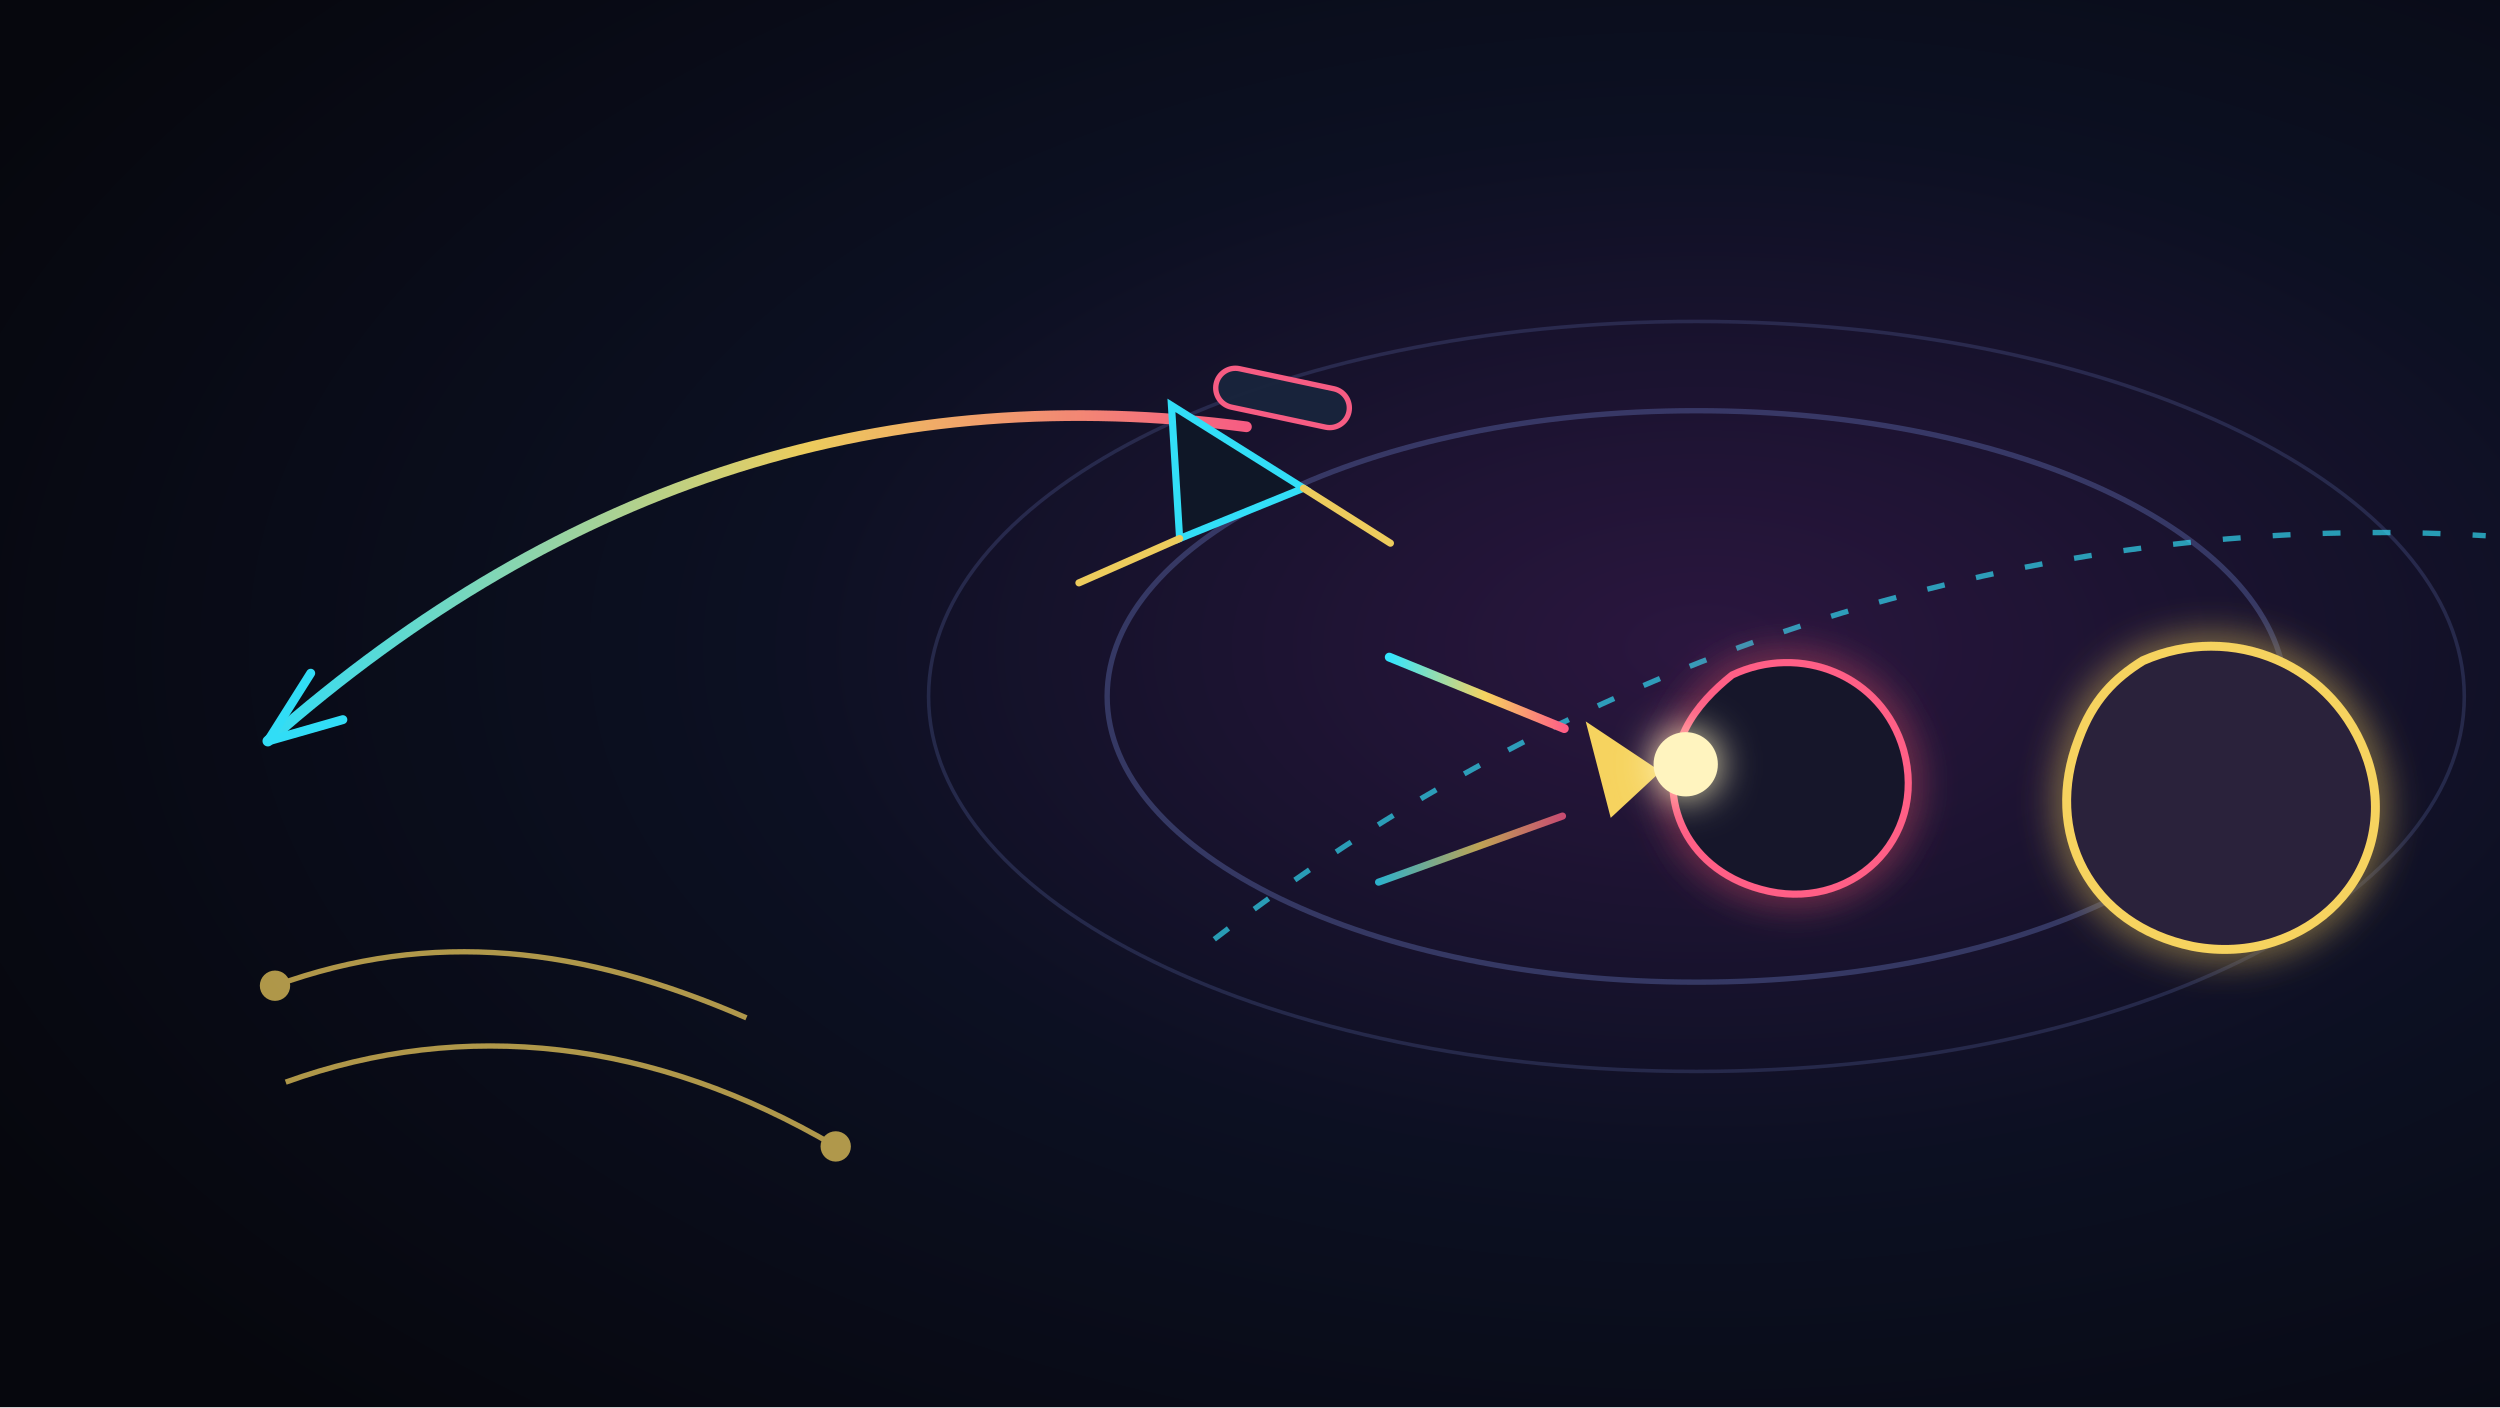
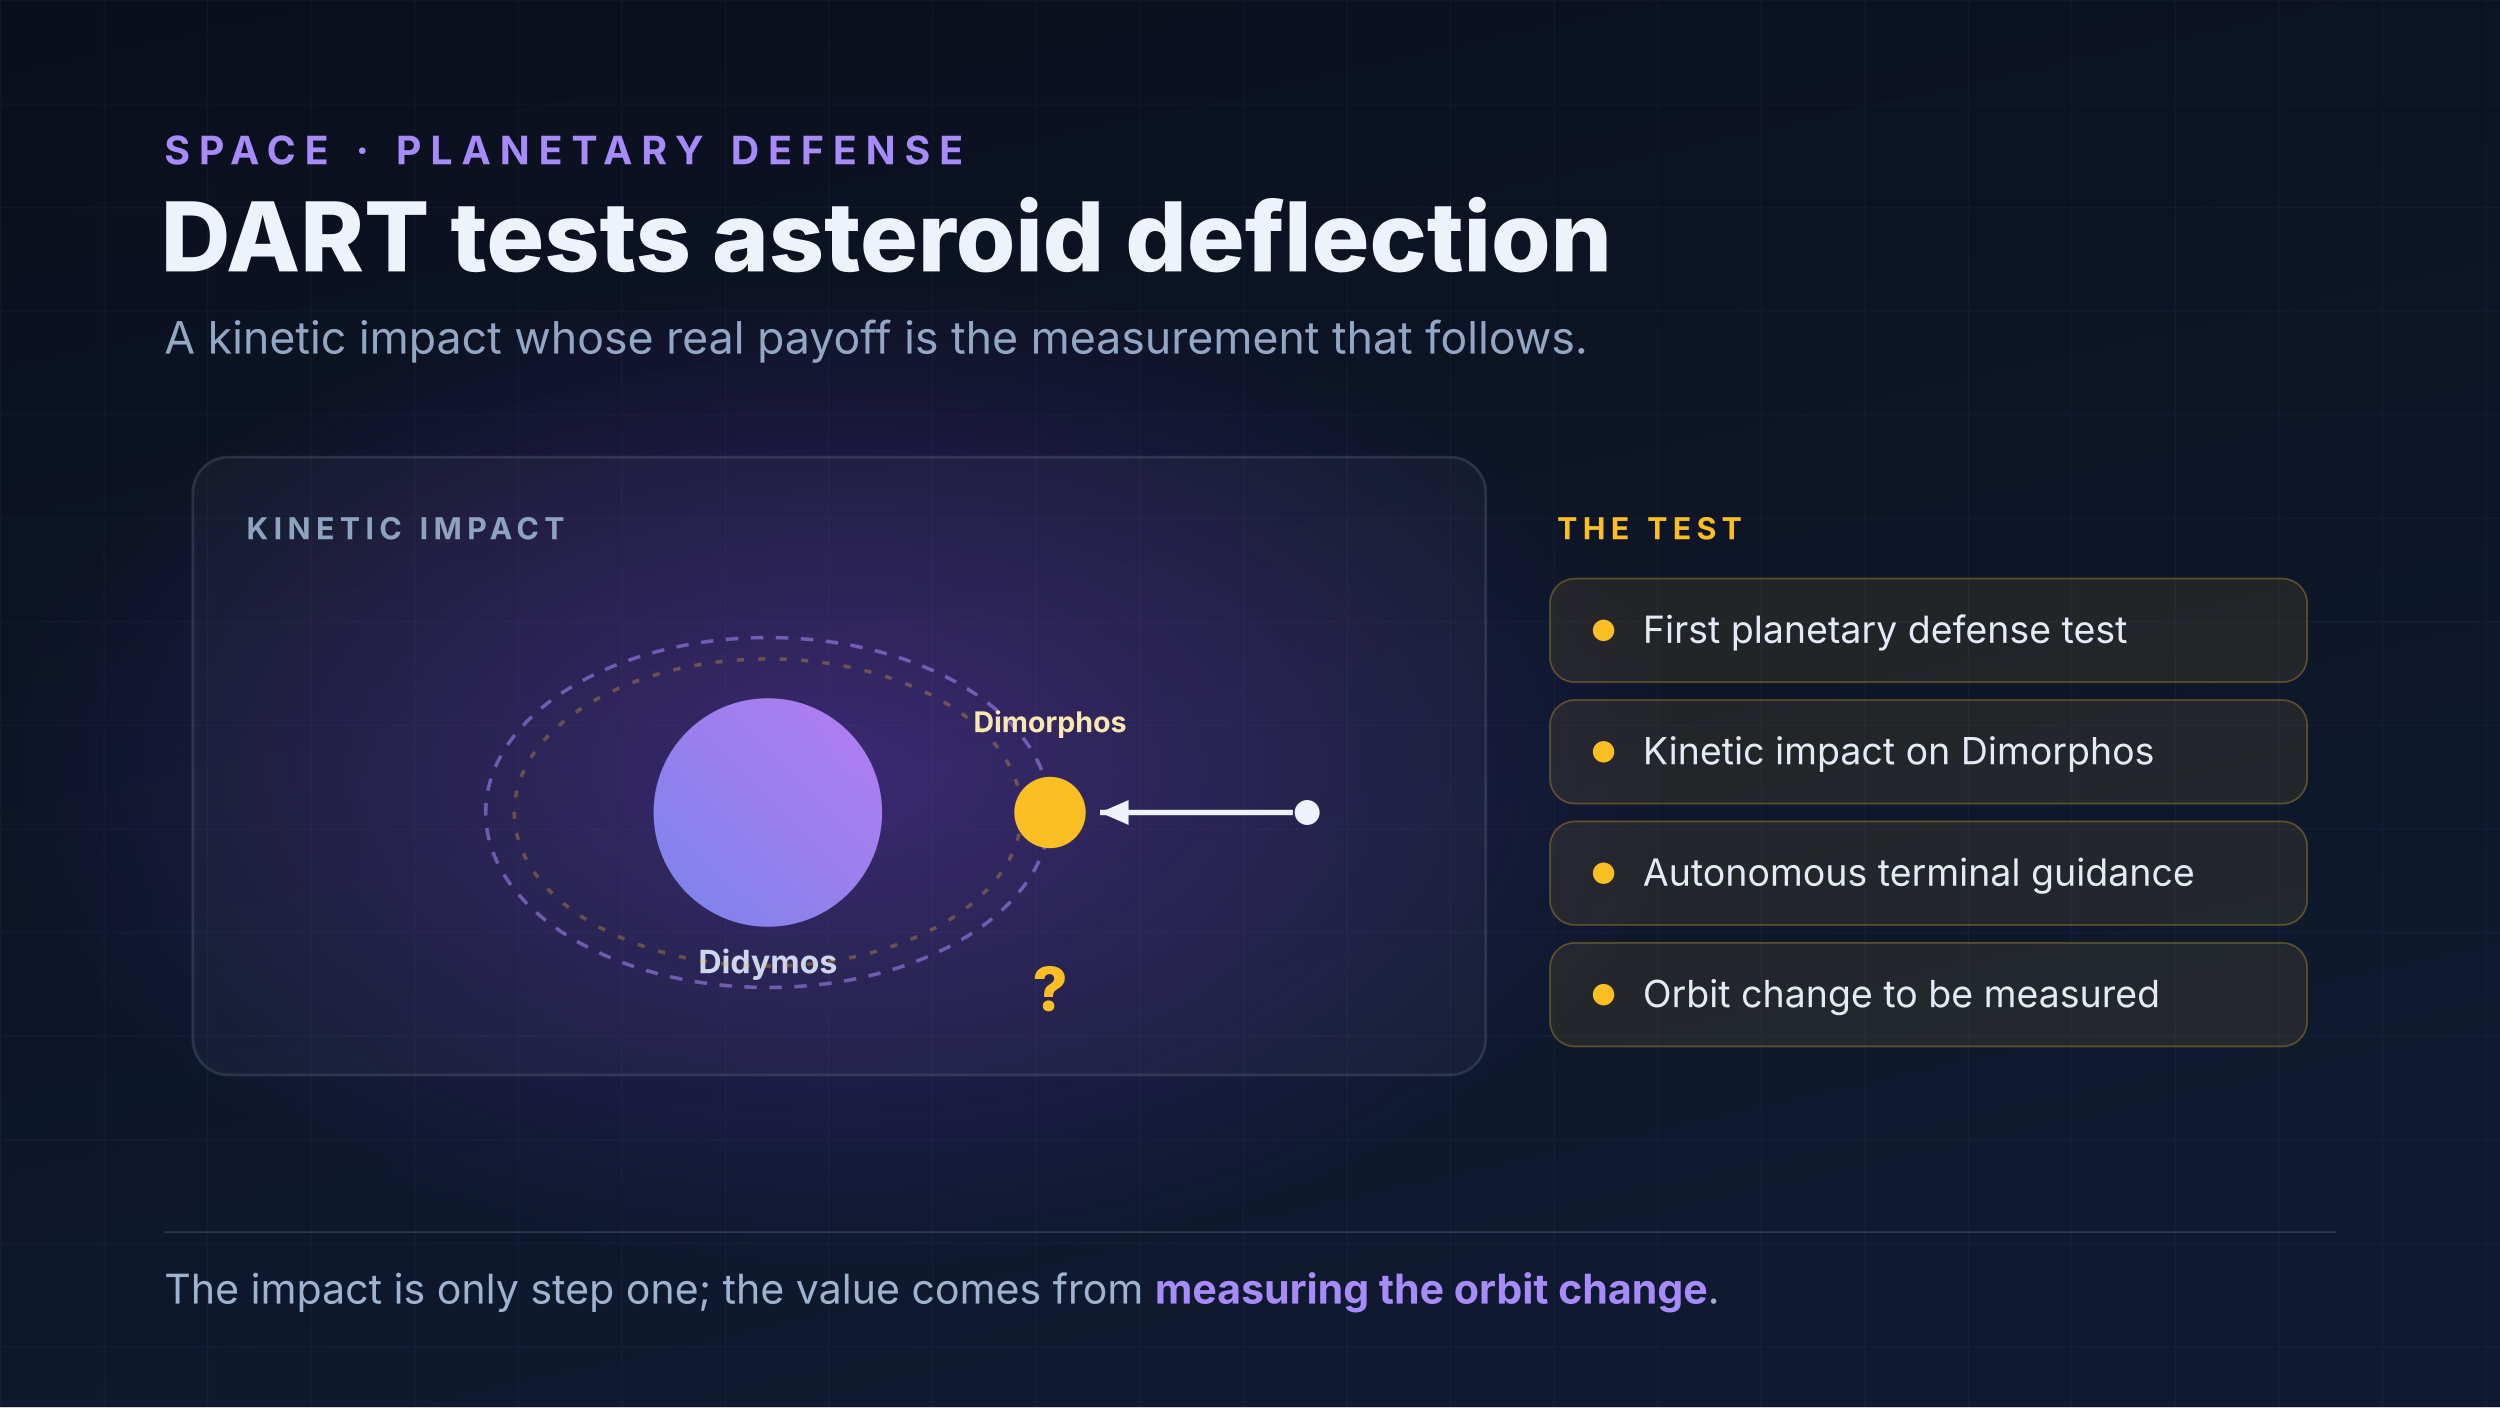
- <svg xmlns="http://www.w3.org/2000/svg" viewBox="0 0 1400 788" role="img" aria-labelledby="title desc">
+ <svg xmlns="http://www.w3.org/2000/svg" width="1400" height="788" viewBox="0 0 1400 788" role="img" aria-labelledby="title desc">
  <defs>
-     <radialGradient id="bg" cx="68%" cy="46%" r="78%">
-       <stop offset="0" stop-color="#2b163f" />
-       <stop offset=".48" stop-color="#0c1022" />
-       <stop offset="1" stop-color="#06070d" />
+     <linearGradient id="bg" x1="0" y1="0" x2="0.4" y2="1">
+       <stop offset="0%" stop-color="#0a0f1c" />
+       <stop offset="100%" stop-color="#0f1a30" />
+     </linearGradient>
+     <linearGradient id="sig" x1="0" y1="1" x2="1" y2="0">
+       <stop offset="0%" stop-color="#818cf8" />
+       <stop offset="100%" stop-color="#c084fc" />
+     </linearGradient>
+     <pattern id="grid" width="58" height="58" patternUnits="userSpaceOnUse">
+       <path d="M58 0 H0 V58" fill="none" stroke="#9fb3cf" stroke-width="1" opacity="0.05" />
+     </pattern>
+     <radialGradient id="glow" cx="50%" cy="50%" r="50%">
+       <stop offset="0%" stop-color="#7c3aed" stop-opacity="0.35" />
+       <stop offset="100%" stop-color="#7c3aed" stop-opacity="0" />
    </radialGradient>
-     <linearGradient id="path" x1="0" x2="1">
-       <stop offset="0" stop-color="#33e6ff" />
-       <stop offset=".55" stop-color="#f6d35f" />
-       <stop offset="1" stop-color="#ff5f86" />
-     </linearGradient>
-     <filter id="glow" x="-70%" y="-70%" width="240%" height="240%">
-       <feGaussianBlur stdDeviation="11" result="blur" />
-       <feMerge>
-         <feMergeNode in="blur" />
-         <feMergeNode in="SourceGraphic" />
-       </feMerge>
-     </filter>
  </defs>
  <rect width="1400" height="788" fill="url(#bg)" />
-   <g transform="translate(760 260)">
-     <ellipse cx="190" cy="130" rx="330" ry="160" fill="none" stroke="#5967a7" stroke-width="3" opacity=".45" />
-     <ellipse cx="190" cy="130" rx="430" ry="210" fill="none" stroke="#5967a7" stroke-width="2" opacity=".28" />
-     <path d="M-80 266 C142 94 398 26 632 40" fill="none" stroke="#33e6ff" stroke-width="3" stroke-dasharray="10 18" opacity=".65" />
-     <g filter="url(#glow)">
-       <path d="M440 110 C490 88 548 112 566 166 C586 228 532 282 468 270 C410 258 384 206 404 154 C412 132 424 120 440 110Z" fill="#2b203b" stroke="#f6d35f" stroke-width="5" />
-       <path d="M210 118 C248 100 294 118 306 160 C320 210 276 252 226 238 C182 226 166 184 184 148 C190 136 200 126 210 118Z" fill="#19182c" stroke="#ff5f86" stroke-width="4" />
-     </g>
-     <path d="M170 172 L128 144 L142 198 Z" fill="#f6d35f" />
-     <path d="M116 148 L18 108" stroke="url(#path)" stroke-width="5" stroke-linecap="round" />
-     <path d="M115 197 L12 234" stroke="url(#path)" stroke-width="4" stroke-linecap="round" opacity=".75" />
-     <circle cx="184" cy="168" r="18" fill="#fff4bf" filter="url(#glow)" />
-   </g>
-   <g transform="translate(150 155)" opacity=".96">
-     <path d="M0 260 C168 112 350 58 548 84" fill="none" stroke="url(#path)" stroke-width="6" stroke-linecap="round" />
-     <path d="M42 248 L0 260 L24 222" fill="none" stroke="#33e6ff" stroke-width="5" stroke-linecap="round" stroke-linejoin="round" />
-     <g transform="translate(506 72) rotate(12)">
-       <path d="M0 0 L82 30 L20 72 Z" fill="#0f1727" stroke="#33e6ff" stroke-width="4" />
-       <path d="M20 72 L-30 108 M82 30 L136 50" stroke="#f6d35f" stroke-width="4" stroke-linecap="round" />
-       <rect x="22" y="-28" width="76" height="22" rx="11" fill="#18233b" stroke="#ff5f86" stroke-width="3" />
-     </g>
-   </g>
-   <g fill="none" stroke="#f6d35f" stroke-width="3" opacity=".7">
-     <path d="M154 552 C242 520 326 530 418 570" />
-     <path d="M160 606 C260 570 366 582 468 642" />
-     <circle cx="154" cy="552" r="7" fill="#f6d35f" />
-     <circle cx="468" cy="642" r="7" fill="#f6d35f" />
-   </g>
+   <rect width="1400" height="788" fill="url(#grid)" />
+   <ellipse cx="470" cy="430" rx="470" ry="280" fill="url(#glow)" />
+   <text x="92" y="92" fill="#a78bfa" font-family="Inter,'Segoe UI',system-ui,sans-serif" font-size="22" font-weight="700" letter-spacing="5">SPACE · PLANETARY DEFENSE</text>
+   <text x="90" y="152" fill="#eef3fb" font-family="Inter,'Segoe UI',system-ui,sans-serif" font-size="54" font-weight="800">DART tests asteroid deflection</text>
+   <text x="92" y="198" fill="#93a7c4" font-family="Inter,'Segoe UI',system-ui,sans-serif" font-size="25">A kinetic impact whose real payoff is the measurement that follows.</text>
+   <rect x="108" y="256" width="724" height="346" rx="20" fill="#ffffff" fill-opacity="0.035" stroke="#94a3b8" stroke-opacity="0.20" stroke-width="1.5" />
+   <text x="138" y="302" fill="#8ea3bf" font-family="Inter,'Segoe UI',system-ui,sans-serif" font-size="17" font-weight="700" letter-spacing="3">KINETIC IMPACT</text>
+   <circle cx="430" cy="455" r="64" fill="url(#sig)" fill-opacity="0.92" />
+   <text x="430" y="545" fill="#cdd6ec" font-family="Inter,'Segoe UI',system-ui,sans-serif" font-size="18" font-weight="700" text-anchor="middle">Didymos</text>
+   <ellipse cx="430" cy="455" rx="158" ry="98" fill="none" stroke="#a78bfa" stroke-opacity="0.55" stroke-width="2" stroke-dasharray="7 7" />
+   <ellipse cx="430" cy="455" rx="142" ry="86" fill="none" stroke="#fbbf24" stroke-opacity="0.30" stroke-width="2" stroke-dasharray="4 8" />
+   <circle cx="588" cy="455" r="20" fill="#fbbf24" />
+   <text x="588" y="410" fill="#fbe7b0" font-family="Inter,'Segoe UI',system-ui,sans-serif" font-size="16" font-weight="700" text-anchor="middle">Dimorphos</text>
+   <circle cx="732" cy="455" r="7" fill="#eef3fb" />
+   <line x1="724" y1="455" x2="616" y2="455" stroke="#eef3fb" stroke-width="3" />
+   <path d="M616 455 L632 448 L632 462 Z" fill="#eef3fb" />
+   <text x="588" y="566" fill="#fbbf24" font-family="Inter,'Segoe UI',system-ui,sans-serif" font-size="34" font-weight="800" text-anchor="middle">?</text>
+   <text x="872" y="302" fill="#fbbf24" font-family="Inter,'Segoe UI',system-ui,sans-serif" font-size="17" font-weight="700" letter-spacing="3">THE TEST</text>
+   <rect x="868" y="324" width="424" height="58" rx="14" fill="#fbbf24" fill-opacity="0.09" stroke="#fbbf24" stroke-opacity="0.3" />
+   <circle cx="898" cy="353" r="6" fill="#fbbf24" />
+   <text x="920" y="360" fill="#e3ebf6" font-family="Inter,'Segoe UI',system-ui,sans-serif" font-size="21">First planetary defense test</text>
+   <rect x="868" y="392" width="424" height="58" rx="14" fill="#fbbf24" fill-opacity="0.09" stroke="#fbbf24" stroke-opacity="0.3" />
+   <circle cx="898" cy="421" r="6" fill="#fbbf24" />
+   <text x="920" y="428" fill="#e3ebf6" font-family="Inter,'Segoe UI',system-ui,sans-serif" font-size="21">Kinetic impact on Dimorphos</text>
+   <rect x="868" y="460" width="424" height="58" rx="14" fill="#fbbf24" fill-opacity="0.09" stroke="#fbbf24" stroke-opacity="0.3" />
+   <circle cx="898" cy="489" r="6" fill="#fbbf24" />
+   <text x="920" y="496" fill="#e3ebf6" font-family="Inter,'Segoe UI',system-ui,sans-serif" font-size="21">Autonomous terminal guidance</text>
+   <rect x="868" y="528" width="424" height="58" rx="14" fill="#fbbf24" fill-opacity="0.09" stroke="#fbbf24" stroke-opacity="0.3" />
+   <circle cx="898" cy="557" r="6" fill="#fbbf24" />
+   <text x="920" y="564" fill="#e3ebf6" font-family="Inter,'Segoe UI',system-ui,sans-serif" font-size="21">Orbit change to be measured</text>
+   <line x1="92" y1="690" x2="1308" y2="690" stroke="#94a3b8" stroke-opacity="0.22" stroke-width="1" />
+   <text x="92" y="730" fill="#9fb3cf" font-family="Inter,'Segoe UI',system-ui,sans-serif" font-size="23">The impact is only step one; the value comes from <tspan fill="#a78bfa" font-weight="700">measuring the orbit change</tspan>.</text>
</svg>
